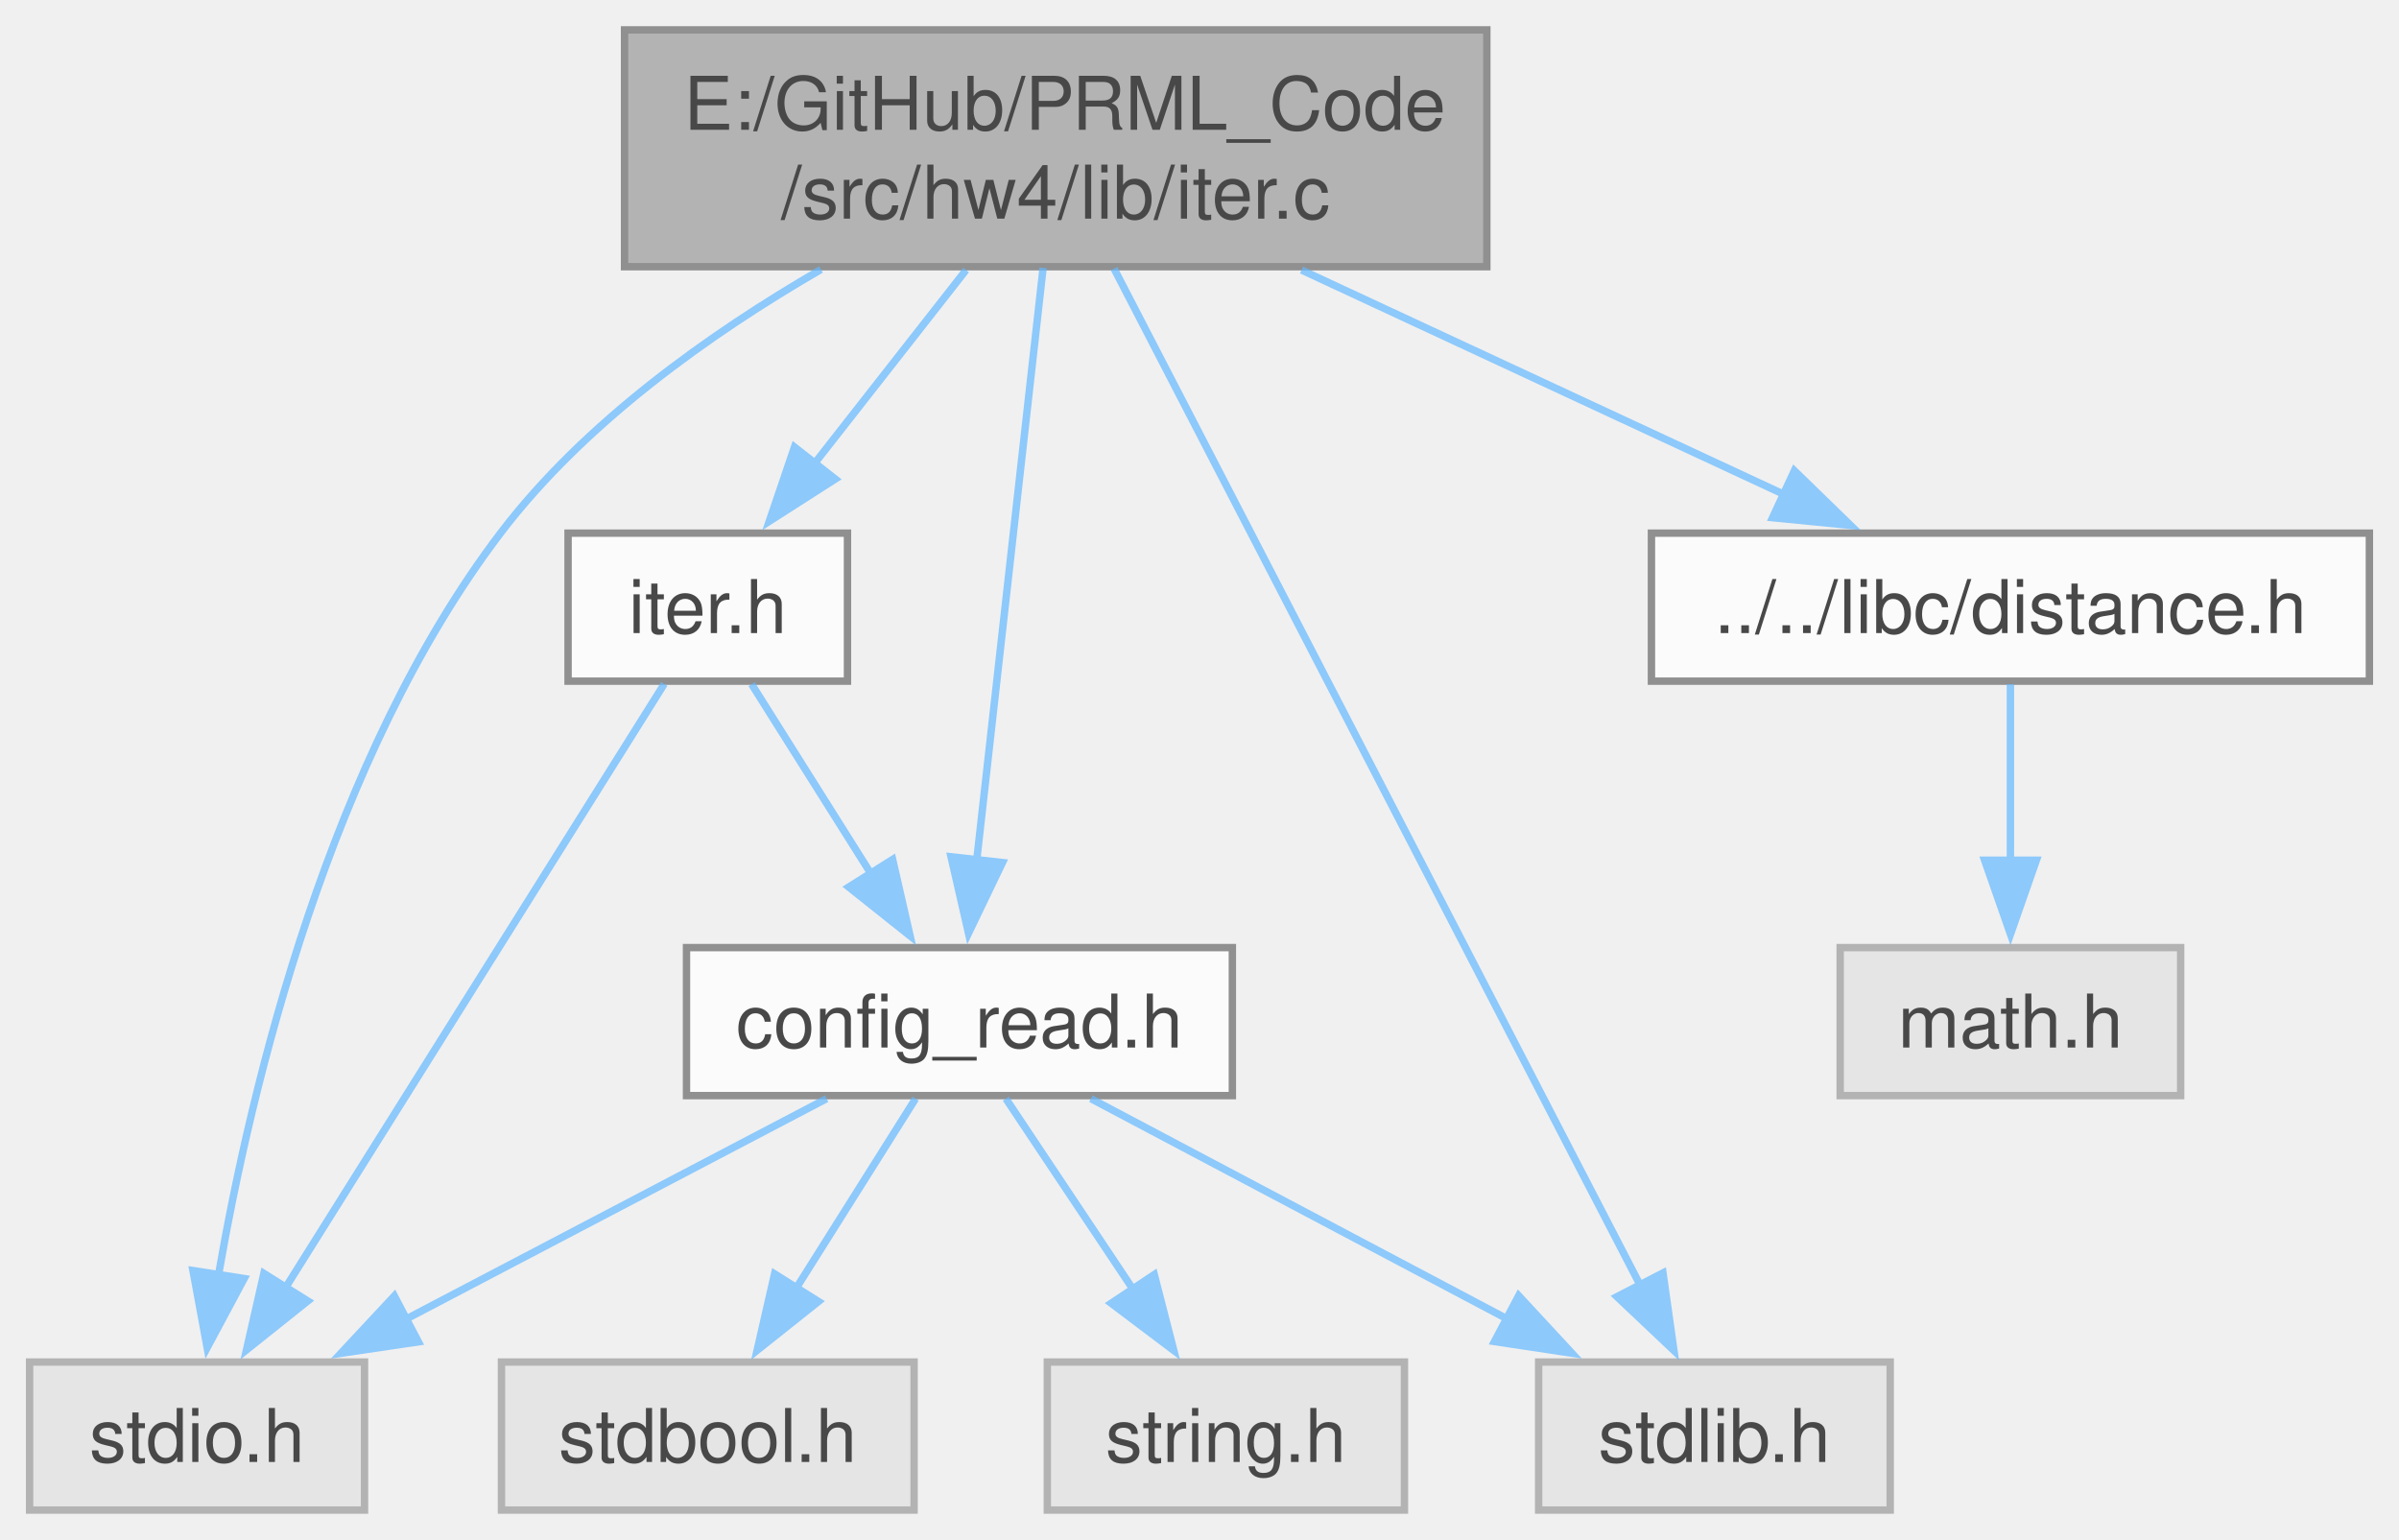
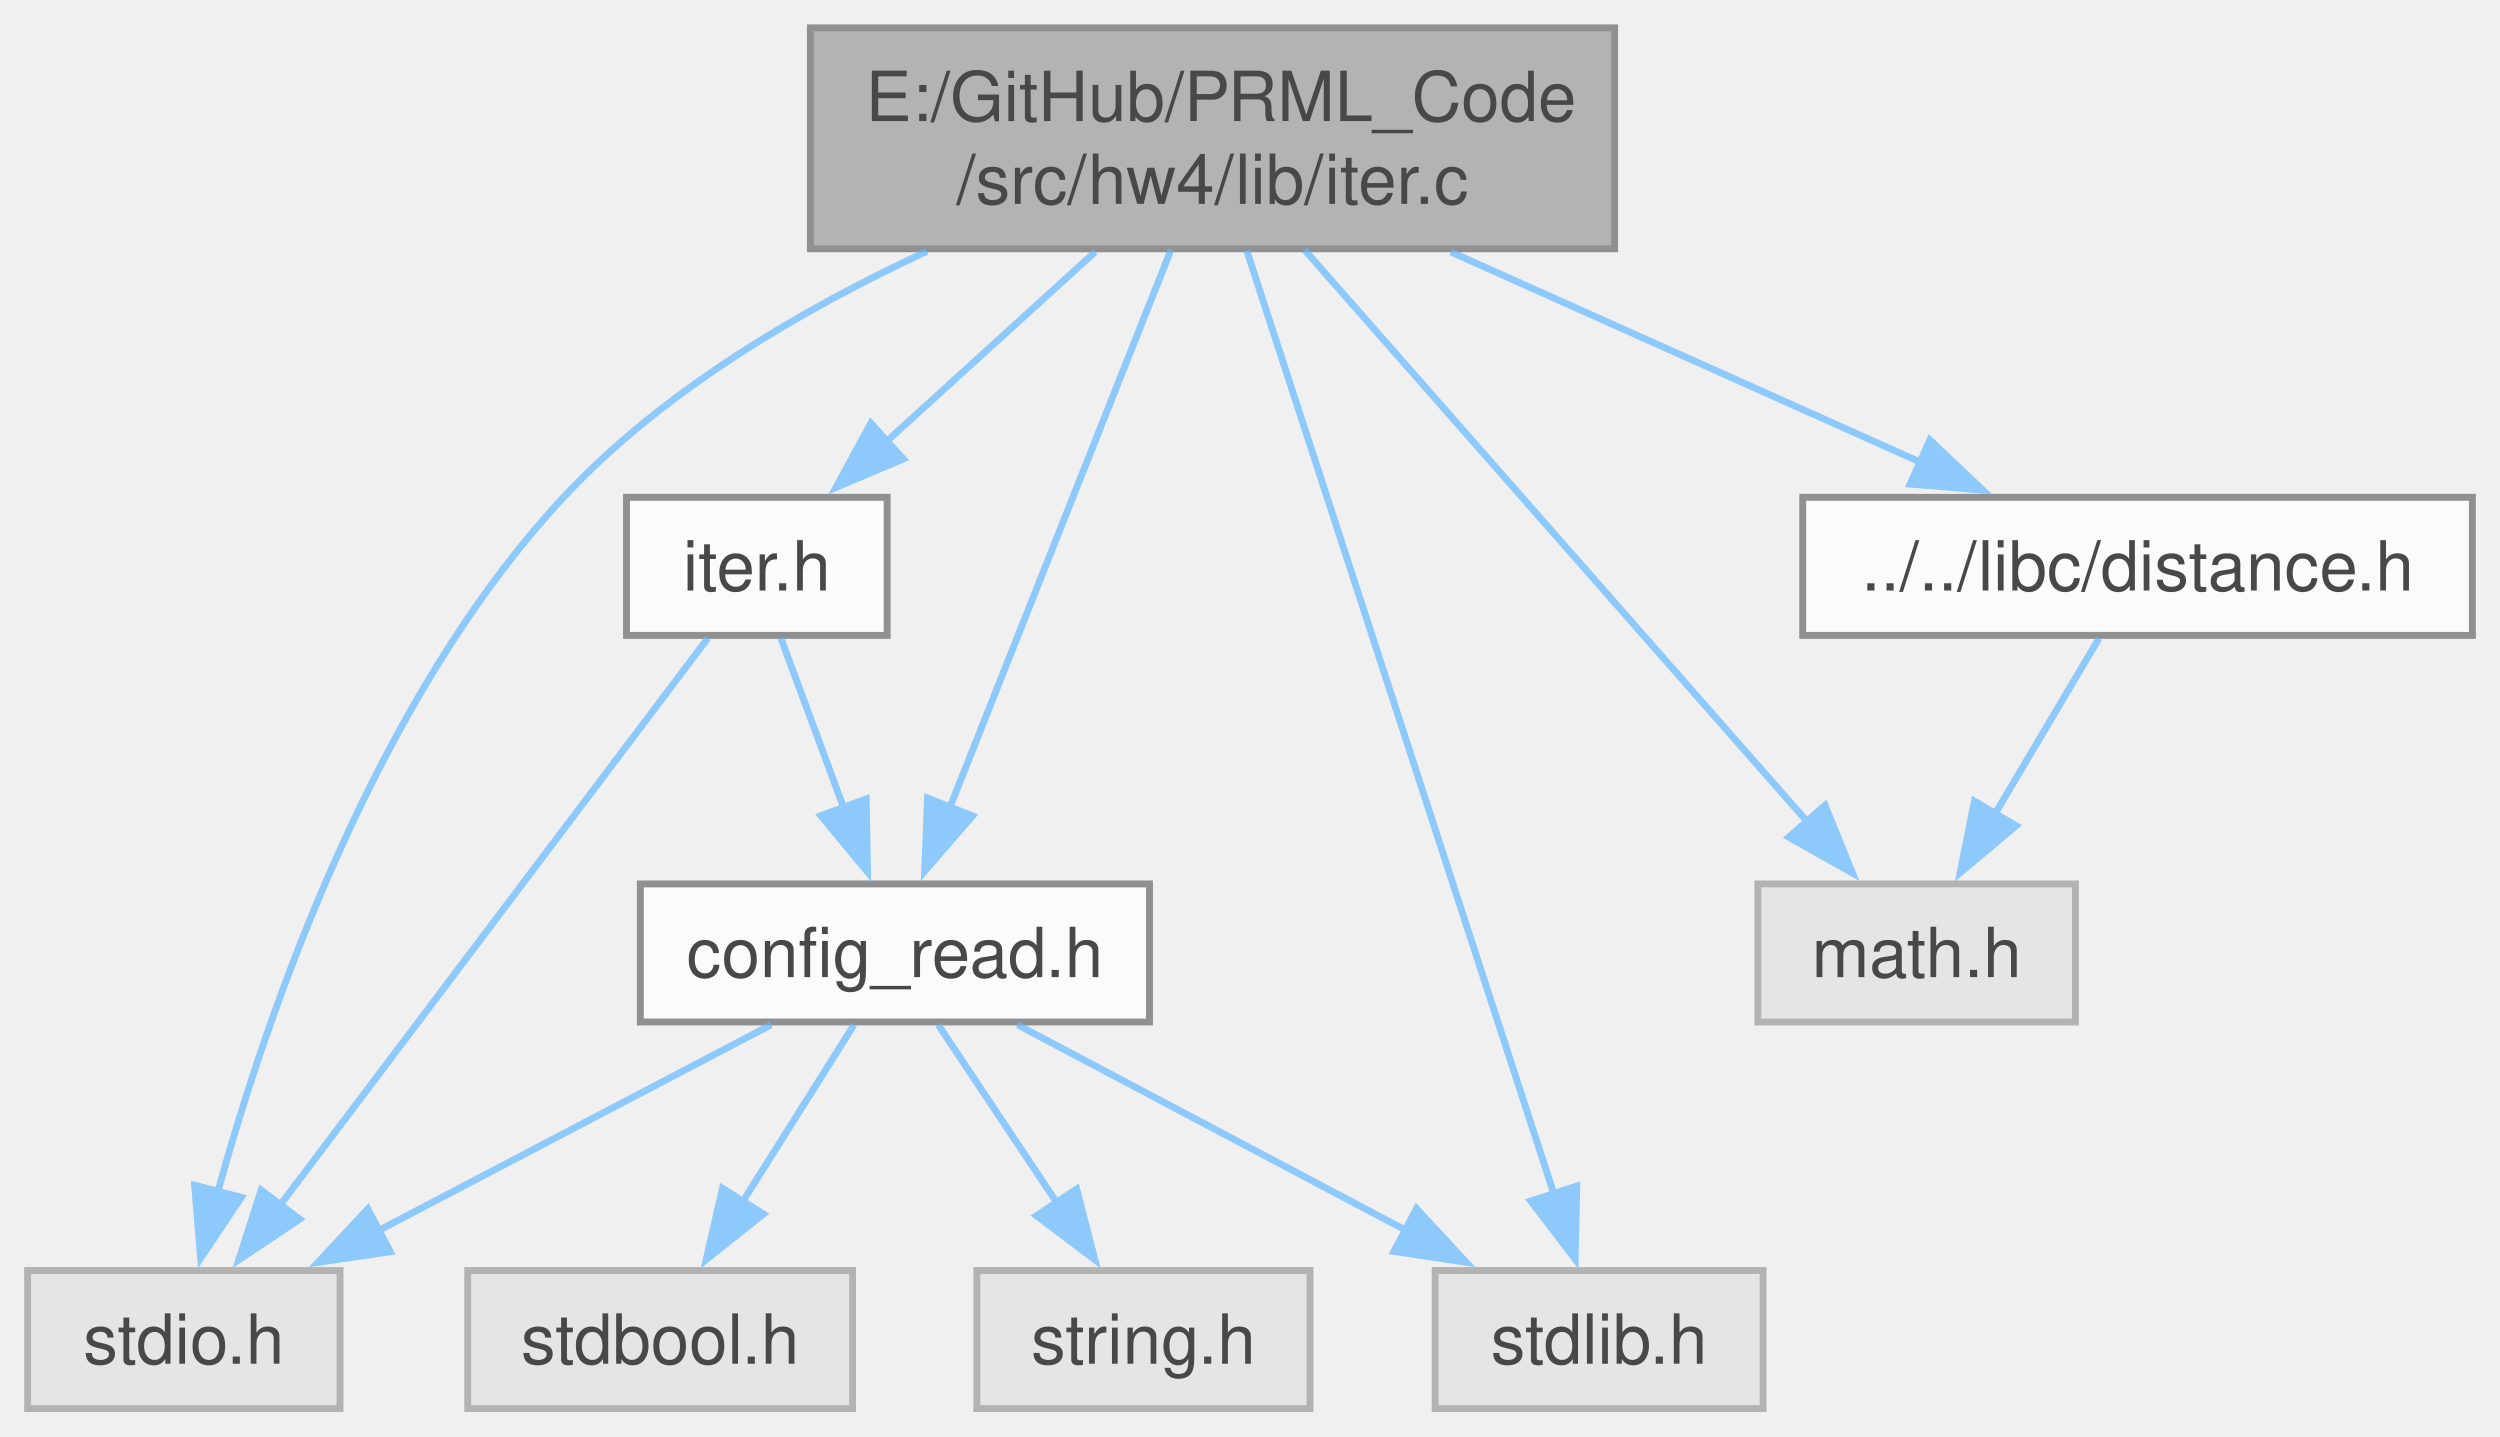
- <svg xmlns="http://www.w3.org/2000/svg" xmlns:xlink="http://www.w3.org/1999/xlink" width="324pt" height="208pt" viewBox="0.00 0.00 324.12 208.00">
+ <svg xmlns="http://www.w3.org/2000/svg" xmlns:xlink="http://www.w3.org/1999/xlink" width="362pt" height="208pt" viewBox="0.00 0.00 362.12 208.00">
  <svg id="main" version="1.1" xml:space="preserve">
    <style type="text/css">
.node, .edge {opacity: 0.7;}
.node.selected, .edge.selected {opacity: 1;}
.edge:hover path { stroke: red; }
.edge:hover polygon { stroke: red; fill: red; }
</style>
    <svg id="graph" class="graph">
      <g id="graph0" class="graph" transform="scale(1 1) rotate(0) translate(4 204)">
        <g id="Node000001" class="node">
          <g id="a_Node000001">
            <a xlink:title=" ">
-               <polygon fill="#999999" stroke="#666666" points="196.88,-200 80.38,-200 80.38,-168 196.88,-168 196.88,-200" />
-               <text text-anchor="start" x="88.38" y="-186.5" font-family="Helvetica,sans-Serif" font-size="10.00">E:/GitHub/PRML_Code</text>
-               <text text-anchor="middle" x="138.62" y="-174.5" font-family="Helvetica,sans-Serif" font-size="10.00">/src/hw4/lib/iter.c</text>
+               <polygon fill="#999999" stroke="#666666" points="229.88,-200 113.38,-200 113.38,-168 229.88,-168 229.88,-200" />
+               <text text-anchor="start" x="121.38" y="-186.5" font-family="Helvetica,sans-Serif" font-size="10.00">E:/GitHub/PRML_Code</text>
+               <text text-anchor="middle" x="171.62" y="-174.5" font-family="Helvetica,sans-Serif" font-size="10.00">/src/hw4/lib/iter.c</text>
            </a>
          </g>
        </g>
        <g id="Node000002" class="node">
          <g id="a_Node000002">
            <a xlink:title=" ">
              <polygon fill="#e0e0e0" stroke="#999999" points="45.25,-20 0,-20 0,0 45.25,0 45.25,-20" />
              <text text-anchor="middle" x="22.62" y="-6.5" font-family="Helvetica,sans-Serif" font-size="10.00">stdio.h</text>
            </a>
          </g>
        </g>
        <g id="edge1_Node000001_Node000002" class="edge">
          <g id="a_edge1_Node000001_Node000002">
            <a xlink:title=" ">
-               <path fill="none" stroke="#63b8ff" d="M106.92,-167.63C91.97,-158.98 74.97,-146.92 63.62,-132 40.54,-101.64 29.97,-57.48 25.52,-31.75" />
-               <polygon fill="#63b8ff" stroke="#63b8ff" points="28.99,-31.28 23.99,-21.94 22.07,-32.36 28.99,-31.28" />
+               <path fill="none" stroke="#63b8ff" d="M130.26,-167.63C112.27,-159.29 92.05,-147.48 77.62,-132 50.32,-102.69 34.75,-57.5 27.56,-31.43" />
+               <polygon fill="#63b8ff" stroke="#63b8ff" points="30.96,-30.6 25.07,-21.79 24.19,-32.35 30.96,-30.6" />
            </a>
          </g>
        </g>
        <g id="Node000003" class="node">
          <g id="a_Node000003">
            <a xlink:title=" ">
              <polygon fill="#e0e0e0" stroke="#999999" points="251.38,-20 203.88,-20 203.88,0 251.38,0 251.38,-20" />
              <text text-anchor="middle" x="227.62" y="-6.5" font-family="Helvetica,sans-Serif" font-size="10.00">stdlib.h</text>
            </a>
          </g>
        </g>
        <g id="edge2_Node000001_Node000003" class="edge">
          <g id="a_edge2_Node000001_Node000003">
            <a xlink:title=" ">
-               <path fill="none" stroke="#63b8ff" d="M146.52,-167.74C162.73,-136.42 199.72,-64.94 217.59,-30.4" />
-               <polygon fill="#63b8ff" stroke="#63b8ff" points="220.68,-32.04 222.16,-21.55 214.46,-28.83 220.68,-32.04" />
+               <path fill="none" stroke="#63b8ff" d="M176.59,-167.74C186.75,-136.55 209.86,-65.56 221.16,-30.85" />
+               <polygon fill="#63b8ff" stroke="#63b8ff" points="224.39,-32.24 224.16,-21.65 217.73,-30.07 224.39,-32.24" />
            </a>
          </g>
        </g>
        <g id="Node000004" class="node">
          <g id="a_Node000004">
-             <a xlink:href="iter_8h.html" target="_top" xlink:title="Iterate through points and fine the point closest to the intersection of lines.">
-               <polygon fill="white" stroke="#666666" points="110.5,-132 72.75,-132 72.75,-112 110.5,-112 110.5,-132" />
-               <text text-anchor="middle" x="91.62" y="-118.5" font-family="Helvetica,sans-Serif" font-size="10.00">iter.h</text>
+             <a xlink:title=" ">
+               <polygon fill="#e0e0e0" stroke="#999999" points="296.62,-76 250.62,-76 250.62,-56 296.62,-56 296.62,-76" />
+               <text text-anchor="middle" x="273.62" y="-62.5" font-family="Helvetica,sans-Serif" font-size="10.00">math.h</text>
            </a>
          </g>
        </g>
        <g id="edge3_Node000001_Node000004" class="edge">
          <g id="a_edge3_Node000001_Node000004">
            <a xlink:title=" ">
-               <path fill="none" stroke="#63b8ff" d="M126.52,-167.55C120.27,-159.56 112.59,-149.76 106.03,-141.39" />
-               <polygon fill="#63b8ff" stroke="#63b8ff" points="108.85,-139.31 99.93,-133.6 103.34,-143.63 108.85,-139.31" />
+               <path fill="none" stroke="#63b8ff" d="M184.96,-167.84C203.75,-146.46 237.97,-107.55 257.95,-84.82" />
+               <polygon fill="#63b8ff" stroke="#63b8ff" points="260.35,-87.39 264.33,-77.57 255.1,-82.77 260.35,-87.39" />
            </a>
          </g>
        </g>
        <g id="Node000005" class="node">
          <g id="a_Node000005">
+             <a xlink:href="iter_8h.html" target="_top" xlink:title="Iterate through points and fine the point closest to the intersection of lines.">
+               <polygon fill="white" stroke="#666666" points="124.5,-132 86.75,-132 86.75,-112 124.5,-112 124.5,-132" />
+               <text text-anchor="middle" x="105.62" y="-118.5" font-family="Helvetica,sans-Serif" font-size="10.00">iter.h</text>
+             </a>
+           </g>
+         </g>
+         <g id="edge4_Node000001_Node000005" class="edge">
+           <g id="a_edge4_Node000001_Node000005">
+             <a xlink:title=" ">
+               <path fill="none" stroke="#63b8ff" d="M154.63,-167.55C145.37,-159.13 133.89,-148.69 124.36,-140.04" />
+               <polygon fill="#63b8ff" stroke="#63b8ff" points="126.85,-137.56 117.09,-133.43 122.14,-142.74 126.85,-137.56" />
+             </a>
+           </g>
+         </g>
+         <g id="Node000006" class="node">
+           <g id="a_Node000006">
            <a xlink:href="config__read_8h.html" target="_top" xlink:title=" ">
              <polygon fill="white" stroke="#666666" points="162.5,-76 88.75,-76 88.75,-56 162.5,-56 162.5,-76" />
              <text text-anchor="middle" x="125.62" y="-62.5" font-family="Helvetica,sans-Serif" font-size="10.00">config_read.h</text>
            </a>
          </g>
        </g>
-         <g id="edge10_Node000001_Node000005" class="edge">
-           <g id="a_edge10_Node000001_Node000005">
+         <g id="edge11_Node000001_Node000006" class="edge">
+           <g id="a_edge11_Node000001_Node000006">
            <a xlink:title=" ">
-               <path fill="none" stroke="#63b8ff" d="M136.93,-167.84C134.63,-147.32 130.52,-110.63 127.94,-87.62" />
-               <polygon fill="#63b8ff" stroke="#63b8ff" points="131.44,-87.49 126.85,-77.94 124.49,-88.27 131.44,-87.49" />
+               <path fill="none" stroke="#63b8ff" d="M165.61,-167.84C157.4,-147.13 142.66,-109.95 133.55,-86.99" />
+               <polygon fill="#63b8ff" stroke="#63b8ff" points="136.87,-85.85 129.93,-77.84 130.36,-88.43 136.87,-85.85" />
            </a>
          </g>
        </g>
-         <g id="Node000008" class="node">
-           <g id="a_Node000008">
+         <g id="Node000009" class="node">
+           <g id="a_Node000009">
            <a xlink:href="distance_8h.html" target="_top" xlink:title="Distance calculation functions Ref:">
-               <polygon fill="white" stroke="#666666" points="316.12,-132 219.12,-132 219.12,-112 316.12,-112 316.12,-132" />
-               <text text-anchor="middle" x="267.62" y="-118.5" font-family="Helvetica,sans-Serif" font-size="10.00">../../libc/distance.h</text>
+               <polygon fill="white" stroke="#666666" points="354.12,-132 257.12,-132 257.12,-112 354.12,-112 354.12,-132" />
+               <text text-anchor="middle" x="305.62" y="-118.5" font-family="Helvetica,sans-Serif" font-size="10.00">../../libc/distance.h</text>
            </a>
          </g>
        </g>
-         <g id="edge11_Node000001_Node000008" class="edge">
-           <g id="a_edge11_Node000001_Node000008">
+         <g id="edge12_Node000001_Node000009" class="edge">
+           <g id="a_edge12_Node000001_Node000009">
            <a xlink:title=" ">
-               <path fill="none" stroke="#63b8ff" d="M171.85,-167.55C192,-158.17 217.53,-146.3 237.17,-137.17" />
-               <polygon fill="#63b8ff" stroke="#63b8ff" points="238.43,-140.44 246.03,-133.05 235.48,-134.09 238.43,-140.44" />
+               <path fill="none" stroke="#63b8ff" d="M206.13,-167.55C227.17,-158.13 253.84,-146.19 274.27,-137.04" />
+               <polygon fill="#63b8ff" stroke="#63b8ff" points="275.54,-140.31 283.23,-133.03 272.68,-133.92 275.54,-140.31" />
            </a>
          </g>
        </g>
-         <g id="edge4_Node000004_Node000002" class="edge">
-           <g id="a_edge4_Node000004_Node000002">
+         <g id="edge5_Node000005_Node000002" class="edge">
+           <g id="a_edge5_Node000005_Node000002">
            <a xlink:title=" ">
-               <path fill="none" stroke="#63b8ff" d="M85.74,-111.62C74.44,-93.6 49.48,-53.81 34.56,-30.02" />
-               <polygon fill="#63b8ff" stroke="#63b8ff" points="37.58,-28.25 29.3,-21.64 31.65,-31.97 37.58,-28.25" />
+               <path fill="none" stroke="#63b8ff" d="M98.55,-111.62C84.83,-93.44 54.39,-53.09 36.5,-29.38" />
+               <polygon fill="#63b8ff" stroke="#63b8ff" points="39.41,-27.44 30.6,-21.56 33.82,-31.65 39.41,-27.44" />
            </a>
          </g>
        </g>
-         <g id="edge5_Node000004_Node000005" class="edge">
-           <g id="a_edge5_Node000004_Node000005">
+         <g id="edge6_Node000005_Node000006" class="edge">
+           <g id="a_edge6_Node000005_Node000006">
            <a xlink:title=" ">
-               <path fill="none" stroke="#63b8ff" d="M97.55,-111.59C101.98,-104.55 108.2,-94.67 113.66,-86" />
-               <polygon fill="#63b8ff" stroke="#63b8ff" points="116.6,-87.91 118.96,-77.58 110.67,-84.18 116.6,-87.91" />
+               <path fill="none" stroke="#63b8ff" d="M109.11,-111.59C111.63,-104.78 115.14,-95.32 118.27,-86.86" />
+               <polygon fill="#63b8ff" stroke="#63b8ff" points="121.46,-88.31 121.66,-77.72 114.9,-85.88 121.46,-88.31" />
            </a>
          </g>
        </g>
-         <g id="edge6_Node000005_Node000002" class="edge">
-           <g id="a_edge6_Node000005_Node000002">
+         <g id="edge7_Node000006_Node000002" class="edge">
+           <g id="a_edge7_Node000006_Node000002">
            <a xlink:title=" ">
              <path fill="none" stroke="#63b8ff" d="M107.68,-55.59C91.98,-47.36 68.89,-35.26 50.74,-25.74" />
              <polygon fill="#63b8ff" stroke="#63b8ff" points="52.53,-22.73 42.05,-21.18 49.28,-28.93 52.53,-22.73" />
            </a>
          </g>
        </g>
-         <g id="edge7_Node000005_Node000003" class="edge">
-           <g id="a_edge7_Node000005_Node000003">
+         <g id="edge8_Node000006_Node000003" class="edge">
+           <g id="a_edge8_Node000006_Node000003">
            <a xlink:title=" ">
              <path fill="none" stroke="#63b8ff" d="M143.39,-55.59C158.95,-47.36 181.81,-35.26 199.79,-25.74" />
              <polygon fill="#63b8ff" stroke="#63b8ff" points="201.18,-28.96 208.38,-21.19 197.91,-22.77 201.18,-28.96" />
            </a>
          </g>
        </g>
-         <g id="Node000006" class="node">
-           <g id="a_Node000006">
+         <g id="Node000007" class="node">
+           <g id="a_Node000007">
            <a xlink:title=" ">
              <polygon fill="#e0e0e0" stroke="#999999" points="119.5,-20 63.75,-20 63.75,0 119.5,0 119.5,-20" />
              <text text-anchor="middle" x="91.62" y="-6.5" font-family="Helvetica,sans-Serif" font-size="10.00">stdbool.h</text>
            </a>
          </g>
        </g>
-         <g id="edge8_Node000005_Node000006" class="edge">
-           <g id="a_edge8_Node000005_Node000006">
+         <g id="edge9_Node000006_Node000007" class="edge">
+           <g id="a_edge9_Node000006_Node000007">
            <a xlink:title=" ">
              <path fill="none" stroke="#63b8ff" d="M119.7,-55.59C115.27,-48.55 109.05,-38.67 103.59,-30" />
              <polygon fill="#63b8ff" stroke="#63b8ff" points="106.58,-28.18 98.29,-21.58 100.65,-31.91 106.58,-28.18" />
            </a>
          </g>
        </g>
-         <g id="Node000007" class="node">
-           <g id="a_Node000007">
+         <g id="Node000008" class="node">
+           <g id="a_Node000008">
            <a xlink:title=" ">
              <polygon fill="#e0e0e0" stroke="#999999" points="185.75,-20 137.5,-20 137.5,0 185.75,0 185.75,-20" />
              <text text-anchor="middle" x="161.62" y="-6.5" font-family="Helvetica,sans-Serif" font-size="10.00">string.h</text>
            </a>
          </g>
        </g>
-         <g id="edge9_Node000005_Node000007" class="edge">
-           <g id="a_edge9_Node000005_Node000007">
+         <g id="edge10_Node000006_Node000008" class="edge">
+           <g id="a_edge10_Node000006_Node000008">
            <a xlink:title=" ">
              <path fill="none" stroke="#63b8ff" d="M131.9,-55.59C136.64,-48.47 143.32,-38.45 149.15,-29.72" />
              <polygon fill="#63b8ff" stroke="#63b8ff" points="151.95,-31.82 154.59,-21.56 146.13,-27.94 151.95,-31.82" />
            </a>
          </g>
        </g>
-         <g id="Node000009" class="node">
-           <g id="a_Node000009">
+         <g id="edge13_Node000009_Node000004" class="edge">
+           <g id="a_edge13_Node000009_Node000004">
            <a xlink:title=" ">
-               <polygon fill="#e0e0e0" stroke="#999999" points="290.62,-76 244.62,-76 244.62,-56 290.62,-56 290.62,-76" />
-               <text text-anchor="middle" x="267.62" y="-62.5" font-family="Helvetica,sans-Serif" font-size="10.00">math.h</text>
-             </a>
-           </g>
-         </g>
-         <g id="edge12_Node000008_Node000009" class="edge">
-           <g id="a_edge12_Node000008_Node000009">
-             <a xlink:title=" ">
-               <path fill="none" stroke="#63b8ff" d="M267.62,-111.59C267.62,-105.01 267.62,-95.96 267.62,-87.73" />
-               <polygon fill="#63b8ff" stroke="#63b8ff" points="271.13,-87.81 267.63,-77.81 264.13,-87.81 271.13,-87.81" />
+               <path fill="none" stroke="#63b8ff" d="M300.05,-111.59C295.88,-104.55 290.02,-94.67 284.88,-86" />
+               <polygon fill="#63b8ff" stroke="#63b8ff" points="288.02,-84.42 279.91,-77.6 281.99,-87.99 288.02,-84.42" />
            </a>
          </g>
        </g>
      </g>
    </svg>
  </svg>
  <style type="text/css">

[data-mouse-over-selected='false'] { opacity: 0.7; }
[data-mouse-over-selected='true']  { opacity: 1.0; }

</style>
</svg>
